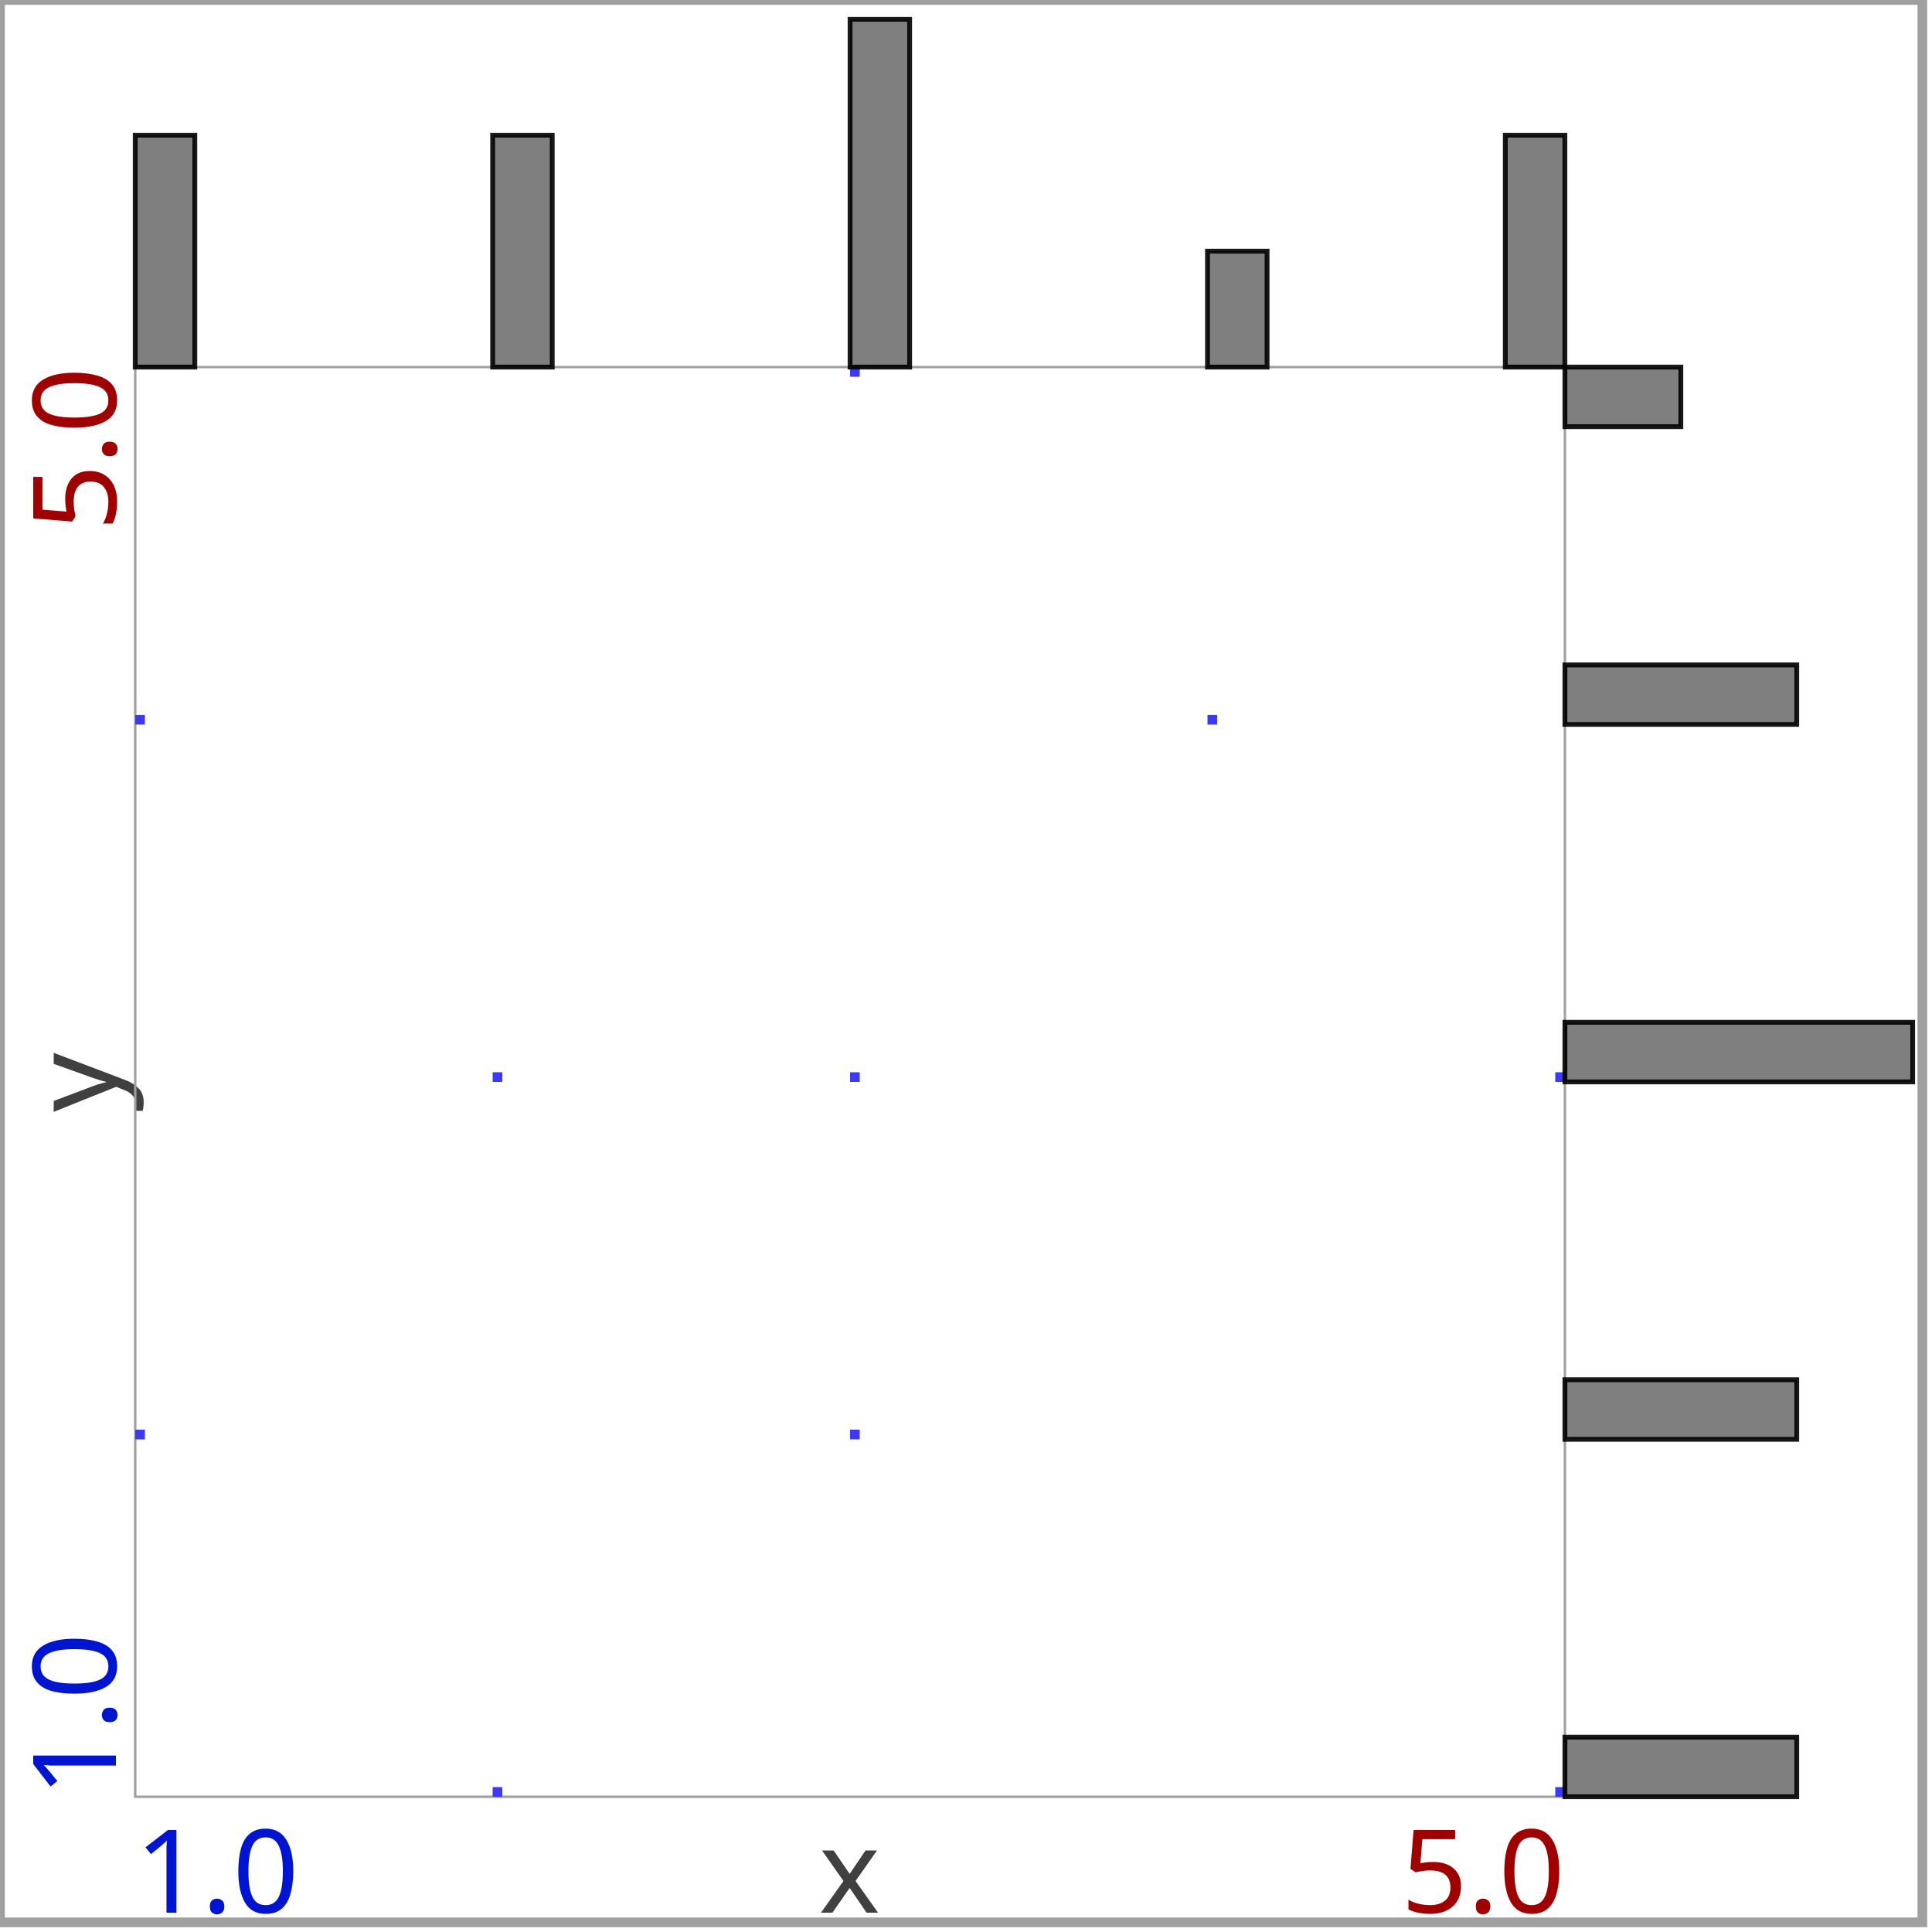
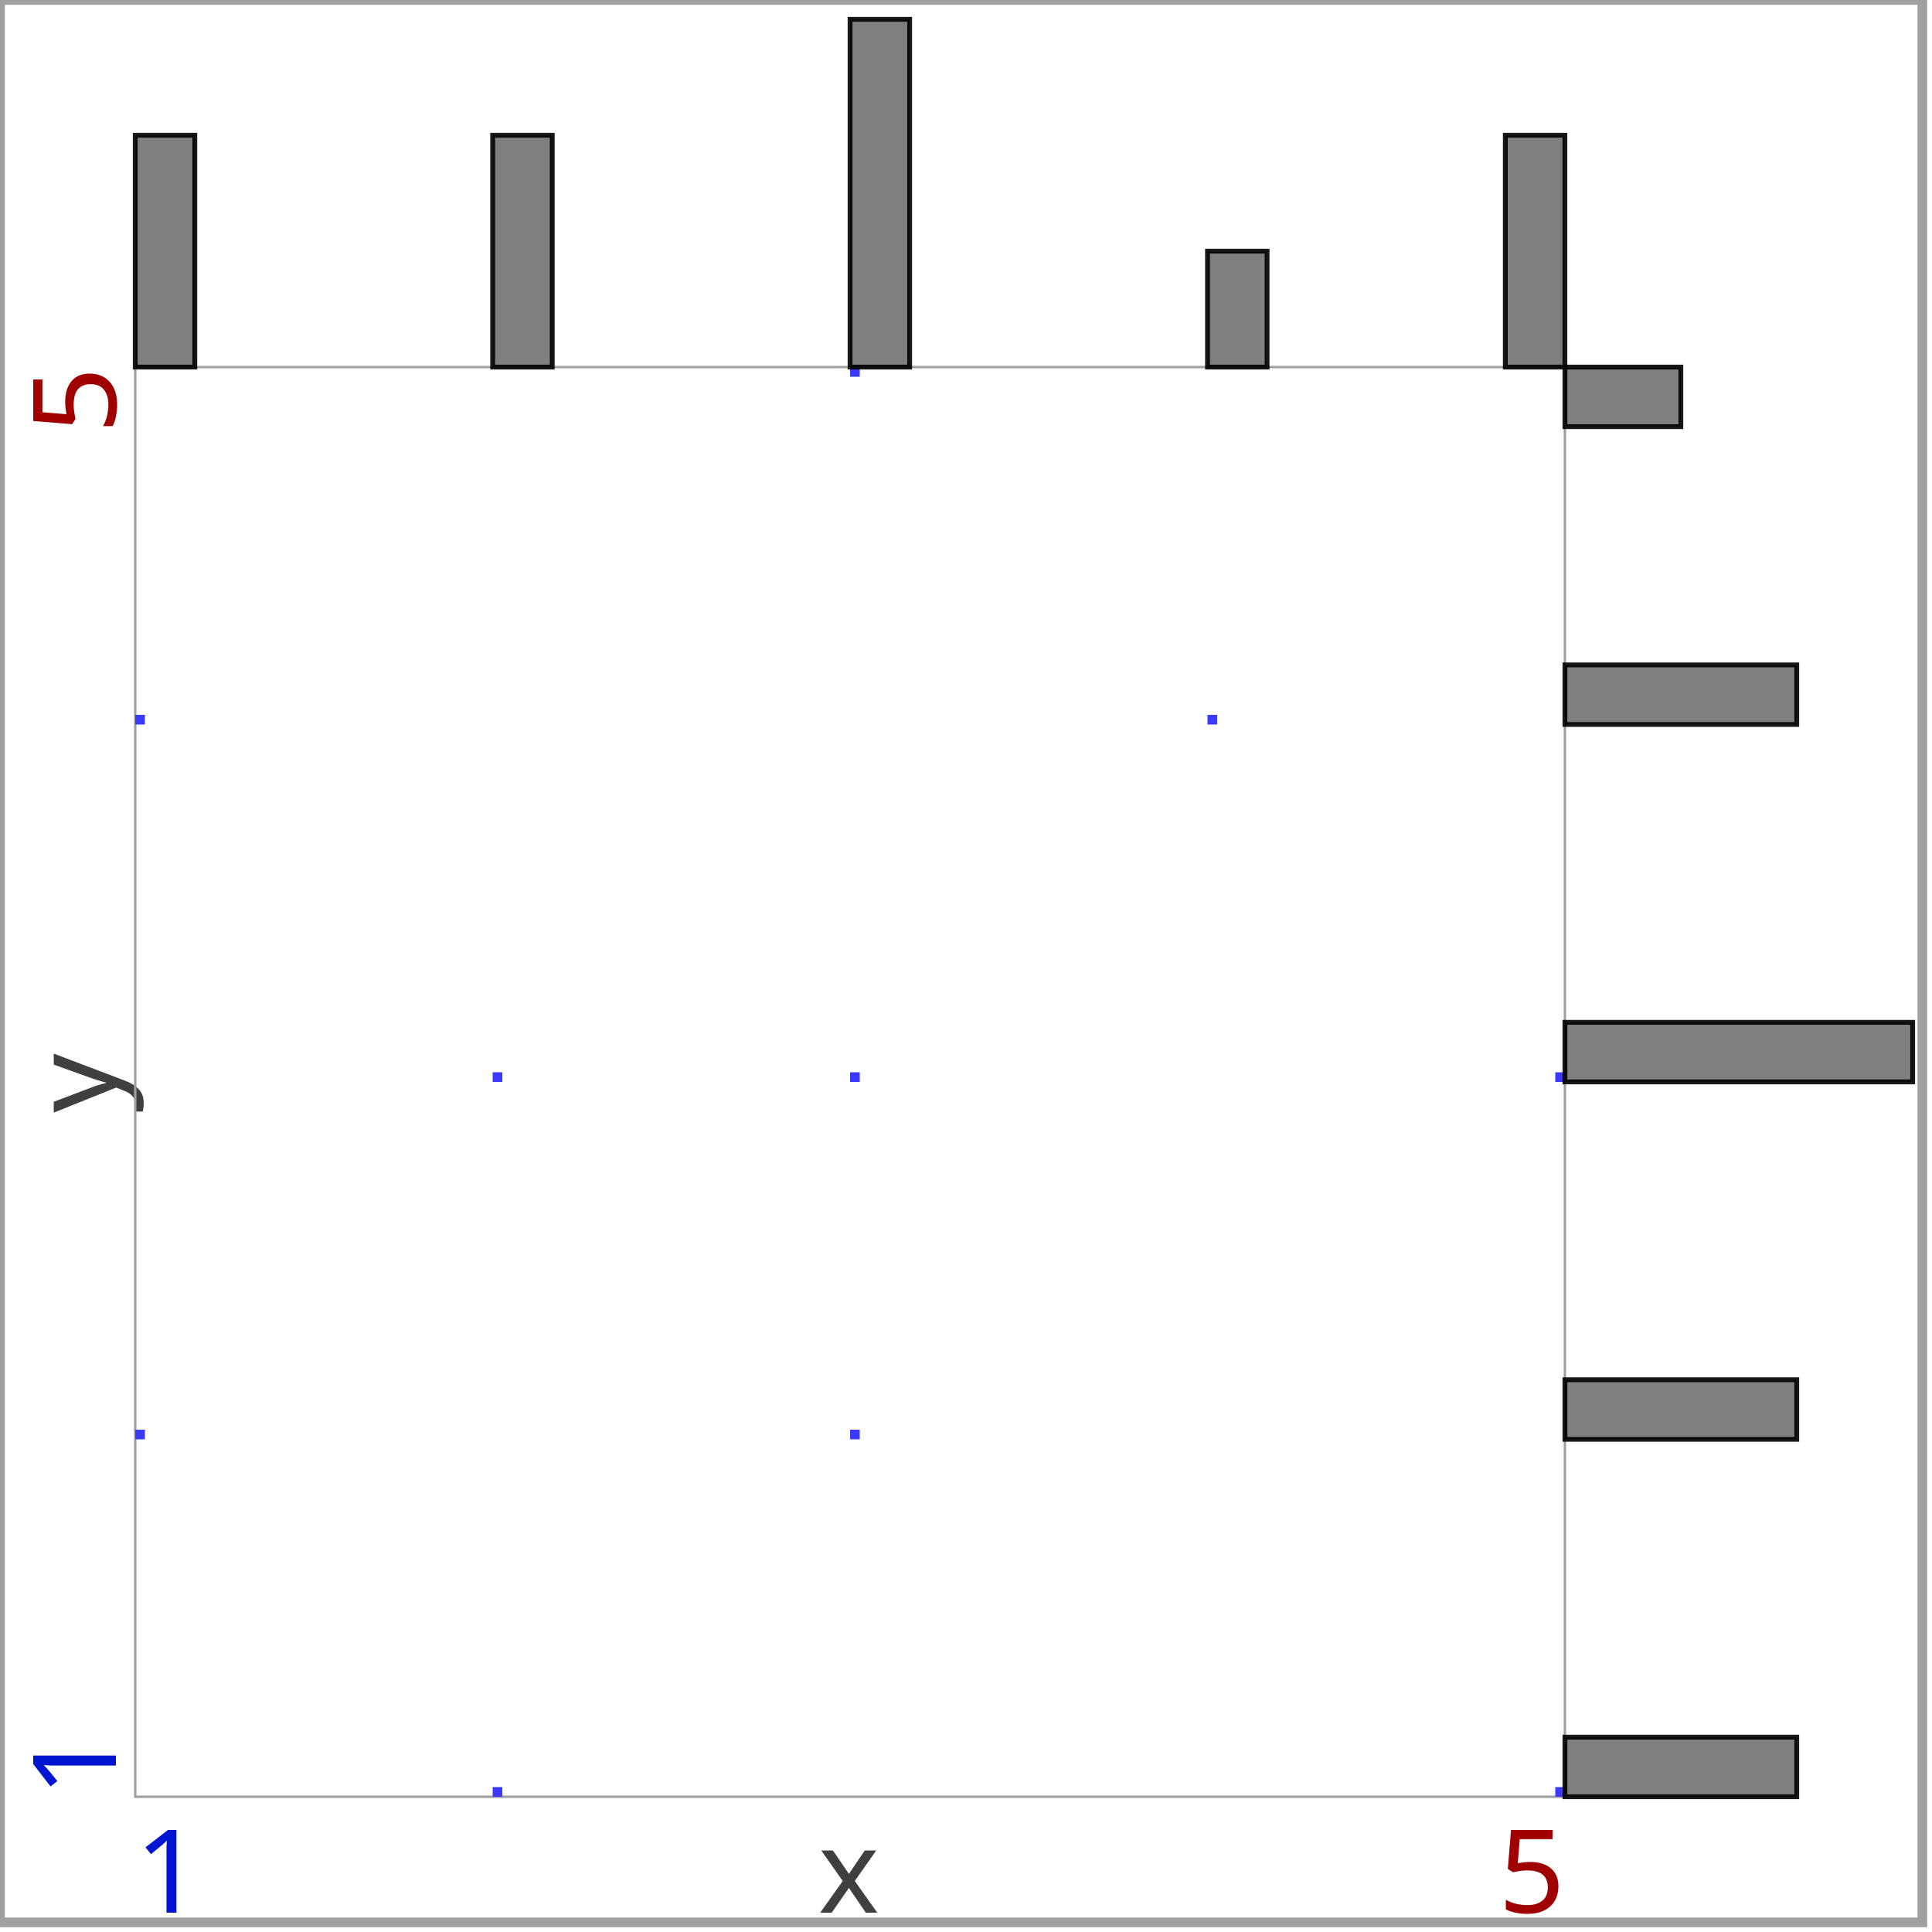
<svg xmlns="http://www.w3.org/2000/svg" id="xyp_TESTID" x="0" y="0" width="200" height="200" font-family="'Noto Sans', sans-serif">
  <defs>
    <clipPath id="plotClip-TESTID">
      <rect x="13" y="37" width="150" height="150" />
    </clipPath>
  </defs>
  <style> .rect-group-TESTID rect { width: 1px; height: 1px; } </style>
  <rect x="0" y="0" width="200" height="200" fill="#ffffff" stroke="#ffffff" />
-   <text x="14" text-anchor="start" y="198" font-family="'Noto Sans', sans-serif" fill="#0015D2" font-size="12px">1.0</text>
-   <text x="87.944" text-anchor="middle" y="198" font-family="'Noto Sans', sans-serif" fill="#404040" font-size="12px">x</text>
-   <text x="162" text-anchor="end" y="198" font-family="'Noto Sans', sans-serif" fill="#A10000" font-size="12px">5.0</text>
-   <text x="12" text-anchor="start" y="186" font-family="'Noto Sans', sans-serif" fill="#0015D2" font-size="12px" transform="rotate(270,12,186)">1.0</text>
-   <text x="12" text-anchor="middle" y="112.056" font-family="'Noto Sans', sans-serif" fill="#404040" font-size="12px" transform="rotate(270,12,112.056)">y</text>
-   <text x="12" text-anchor="end" y="38" font-family="'Noto Sans', sans-serif" fill="#A10000" font-size="12px" transform="rotate(270,12,38)">5.0</text>
+   <text x="14" text-anchor="start" y="198" font-family="'Noto Sans', sans-serif" fill="#0015D2" font-size="12px">1</text>
+   <text x="87.864" text-anchor="middle" y="198" font-family="'Noto Sans', sans-serif" fill="#404040" font-size="12px">x</text>
+   <text x="162" text-anchor="end" y="198" font-family="'Noto Sans', sans-serif" fill="#A10000" font-size="12px">5</text>
+   <text x="12" text-anchor="start" y="186" font-family="'Noto Sans', sans-serif" fill="#0015D2" font-size="12px" transform="rotate(270,12,186)">1</text>
+   <text x="12" text-anchor="middle" y="112.136" font-family="'Noto Sans', sans-serif" fill="#404040" font-size="12px" transform="rotate(270,12,112.136)">y</text>
+   <text x="12" text-anchor="end" y="38" font-family="'Noto Sans', sans-serif" fill="#A10000" font-size="12px" transform="rotate(270,12,38)">5</text>
  <rect x="14" y="38" width="148" height="148" stroke="#a0a0a0" fill="none" stroke-width="0.25" />
  <g class="rect-group-TESTID" stroke="none" fill="#3939ff">
    <rect x="125" y="74" />
    <rect x="14" y="148" />
    <rect x="14" y="74" />
    <rect x="161" y="111" />
    <rect x="161" y="185" />
    <rect x="51" y="111" />
    <rect x="51" y="185" />
    <rect x="88" y="111" />
    <rect x="88" y="148" />
    <rect x="88" y="38" />
  </g>
  <rect x="14.0" y="14.0" width="6.167" height="24.0" stroke-opacity="0.9" stroke="#000000" stroke-width="0.5" fill-opacity="0.5" fill="#000000" />
  <rect x="20.17" y="38.0" width="6.167" height="0.0" stroke-opacity="0.9" stroke="#000000" stroke-width="0.5" fill-opacity="0.5" fill="#000000" />
  <rect x="26.33" y="38.0" width="6.167" height="0.0" stroke-opacity="0.9" stroke="#000000" stroke-width="0.5" fill-opacity="0.5" fill="#000000" />
  <rect x="32.5" y="38.0" width="6.167" height="0.0" stroke-opacity="0.9" stroke="#000000" stroke-width="0.5" fill-opacity="0.5" fill="#000000" />
  <rect x="38.67" y="38.0" width="6.167" height="0.0" stroke-opacity="0.9" stroke="#000000" stroke-width="0.5" fill-opacity="0.5" fill="#000000" />
  <rect x="44.83" y="38.0" width="6.167" height="0.0" stroke-opacity="0.9" stroke="#000000" stroke-width="0.5" fill-opacity="0.5" fill="#000000" />
  <rect x="51.0" y="14.0" width="6.167" height="24.0" stroke-opacity="0.9" stroke="#000000" stroke-width="0.5" fill-opacity="0.5" fill="#000000" />
  <rect x="57.17" y="38.0" width="6.167" height="0.0" stroke-opacity="0.9" stroke="#000000" stroke-width="0.5" fill-opacity="0.5" fill="#000000" />
  <rect x="63.33" y="38.0" width="6.167" height="0.0" stroke-opacity="0.9" stroke="#000000" stroke-width="0.5" fill-opacity="0.5" fill="#000000" />
  <rect x="69.5" y="38.0" width="6.167" height="0.0" stroke-opacity="0.9" stroke="#000000" stroke-width="0.5" fill-opacity="0.5" fill="#000000" />
  <rect x="75.67" y="38.0" width="6.167" height="0.0" stroke-opacity="0.9" stroke="#000000" stroke-width="0.5" fill-opacity="0.5" fill="#000000" />
  <rect x="81.83" y="38.0" width="6.167" height="0.0" stroke-opacity="0.9" stroke="#000000" stroke-width="0.5" fill-opacity="0.5" fill="#000000" />
  <rect x="88.0" y="2.0" width="6.167" height="36.0" stroke-opacity="0.9" stroke="#000000" stroke-width="0.5" fill-opacity="0.5" fill="#000000" />
  <rect x="94.17" y="38.0" width="6.167" height="0.0" stroke-opacity="0.9" stroke="#000000" stroke-width="0.5" fill-opacity="0.5" fill="#000000" />
  <rect x="100.33" y="38.0" width="6.167" height="0.0" stroke-opacity="0.9" stroke="#000000" stroke-width="0.5" fill-opacity="0.5" fill="#000000" />
  <rect x="106.5" y="38.0" width="6.167" height="0.0" stroke-opacity="0.9" stroke="#000000" stroke-width="0.5" fill-opacity="0.5" fill="#000000" />
  <rect x="112.67" y="38.0" width="6.167" height="0.0" stroke-opacity="0.9" stroke="#000000" stroke-width="0.5" fill-opacity="0.5" fill="#000000" />
  <rect x="118.83" y="38.0" width="6.167" height="0.0" stroke-opacity="0.9" stroke="#000000" stroke-width="0.5" fill-opacity="0.5" fill="#000000" />
  <rect x="125.0" y="26.0" width="6.167" height="12.0" stroke-opacity="0.9" stroke="#000000" stroke-width="0.5" fill-opacity="0.5" fill="#000000" />
  <rect x="131.17" y="38.0" width="6.167" height="0.0" stroke-opacity="0.9" stroke="#000000" stroke-width="0.5" fill-opacity="0.5" fill="#000000" />
  <rect x="137.33" y="38.0" width="6.167" height="0.0" stroke-opacity="0.9" stroke="#000000" stroke-width="0.5" fill-opacity="0.5" fill="#000000" />
  <rect x="143.5" y="38.0" width="6.167" height="0.0" stroke-opacity="0.9" stroke="#000000" stroke-width="0.5" fill-opacity="0.5" fill="#000000" />
  <rect x="149.67" y="38.0" width="6.167" height="0.0" stroke-opacity="0.9" stroke="#000000" stroke-width="0.5" fill-opacity="0.5" fill="#000000" />
  <rect x="155.83" y="14.0" width="6.167" height="24.0" stroke-opacity="0.9" stroke="#000000" stroke-width="0.5" fill-opacity="0.5" fill="#000000" />
  <rect x="162.00" y="179.83" width="24.0" height="6.167" stroke-opacity="0.9" stroke="#000000" stroke-width="0.5" fill-opacity="0.5" fill="#000000" />
  <rect x="162.00" y="173.67" width="0.0" height="6.167" stroke-opacity="0.9" stroke="#000000" stroke-width="0.5" fill-opacity="0.5" fill="#000000" />
  <rect x="162.00" y="167.5" width="0.0" height="6.167" stroke-opacity="0.9" stroke="#000000" stroke-width="0.5" fill-opacity="0.5" fill="#000000" />
  <rect x="162.00" y="161.33" width="0.0" height="6.167" stroke-opacity="0.9" stroke="#000000" stroke-width="0.5" fill-opacity="0.5" fill="#000000" />
  <rect x="162.00" y="155.17" width="0.0" height="6.167" stroke-opacity="0.9" stroke="#000000" stroke-width="0.5" fill-opacity="0.5" fill="#000000" />
  <rect x="162.00" y="149.0" width="0.0" height="6.167" stroke-opacity="0.9" stroke="#000000" stroke-width="0.5" fill-opacity="0.5" fill="#000000" />
  <rect x="162.00" y="142.83" width="24.0" height="6.167" stroke-opacity="0.9" stroke="#000000" stroke-width="0.5" fill-opacity="0.5" fill="#000000" />
  <rect x="162.00" y="136.67" width="0.0" height="6.167" stroke-opacity="0.9" stroke="#000000" stroke-width="0.5" fill-opacity="0.5" fill="#000000" />
  <rect x="162.00" y="130.5" width="0.0" height="6.167" stroke-opacity="0.9" stroke="#000000" stroke-width="0.5" fill-opacity="0.5" fill="#000000" />
  <rect x="162.00" y="124.33" width="0.0" height="6.167" stroke-opacity="0.9" stroke="#000000" stroke-width="0.5" fill-opacity="0.5" fill="#000000" />
  <rect x="162.00" y="118.17" width="0.0" height="6.167" stroke-opacity="0.9" stroke="#000000" stroke-width="0.5" fill-opacity="0.5" fill="#000000" />
  <rect x="162.00" y="112.0" width="0.0" height="6.167" stroke-opacity="0.9" stroke="#000000" stroke-width="0.5" fill-opacity="0.5" fill="#000000" />
  <rect x="162.00" y="105.83" width="36.0" height="6.167" stroke-opacity="0.9" stroke="#000000" stroke-width="0.5" fill-opacity="0.5" fill="#000000" />
  <rect x="162.00" y="99.67" width="0.0" height="6.167" stroke-opacity="0.9" stroke="#000000" stroke-width="0.5" fill-opacity="0.5" fill="#000000" />
  <rect x="162.00" y="93.5" width="0.0" height="6.167" stroke-opacity="0.9" stroke="#000000" stroke-width="0.5" fill-opacity="0.5" fill="#000000" />
  <rect x="162.00" y="87.33" width="0.0" height="6.167" stroke-opacity="0.9" stroke="#000000" stroke-width="0.5" fill-opacity="0.5" fill="#000000" />
  <rect x="162.00" y="81.17" width="0.0" height="6.167" stroke-opacity="0.9" stroke="#000000" stroke-width="0.5" fill-opacity="0.5" fill="#000000" />
  <rect x="162.00" y="75.0" width="0.0" height="6.167" stroke-opacity="0.9" stroke="#000000" stroke-width="0.5" fill-opacity="0.5" fill="#000000" />
  <rect x="162.00" y="68.83" width="24.0" height="6.167" stroke-opacity="0.9" stroke="#000000" stroke-width="0.5" fill-opacity="0.5" fill="#000000" />
  <rect x="162.00" y="62.67" width="0.0" height="6.167" stroke-opacity="0.9" stroke="#000000" stroke-width="0.5" fill-opacity="0.5" fill="#000000" />
  <rect x="162.00" y="56.5" width="0.0" height="6.167" stroke-opacity="0.9" stroke="#000000" stroke-width="0.5" fill-opacity="0.5" fill="#000000" />
  <rect x="162.00" y="50.33" width="0.0" height="6.167" stroke-opacity="0.9" stroke="#000000" stroke-width="0.5" fill-opacity="0.5" fill="#000000" />
  <rect x="162.00" y="44.17" width="0.0" height="6.167" stroke-opacity="0.9" stroke="#000000" stroke-width="0.5" fill-opacity="0.5" fill="#000000" />
  <rect x="162.00" y="38.0" width="12.0" height="6.167" stroke-opacity="0.9" stroke="#000000" stroke-width="0.5" fill-opacity="0.5" fill="#000000" />
  <rect x="0" y="0" width="199" height="199" fill="none" stroke="#a0a0a0" stroke-width="1" />
</svg>
